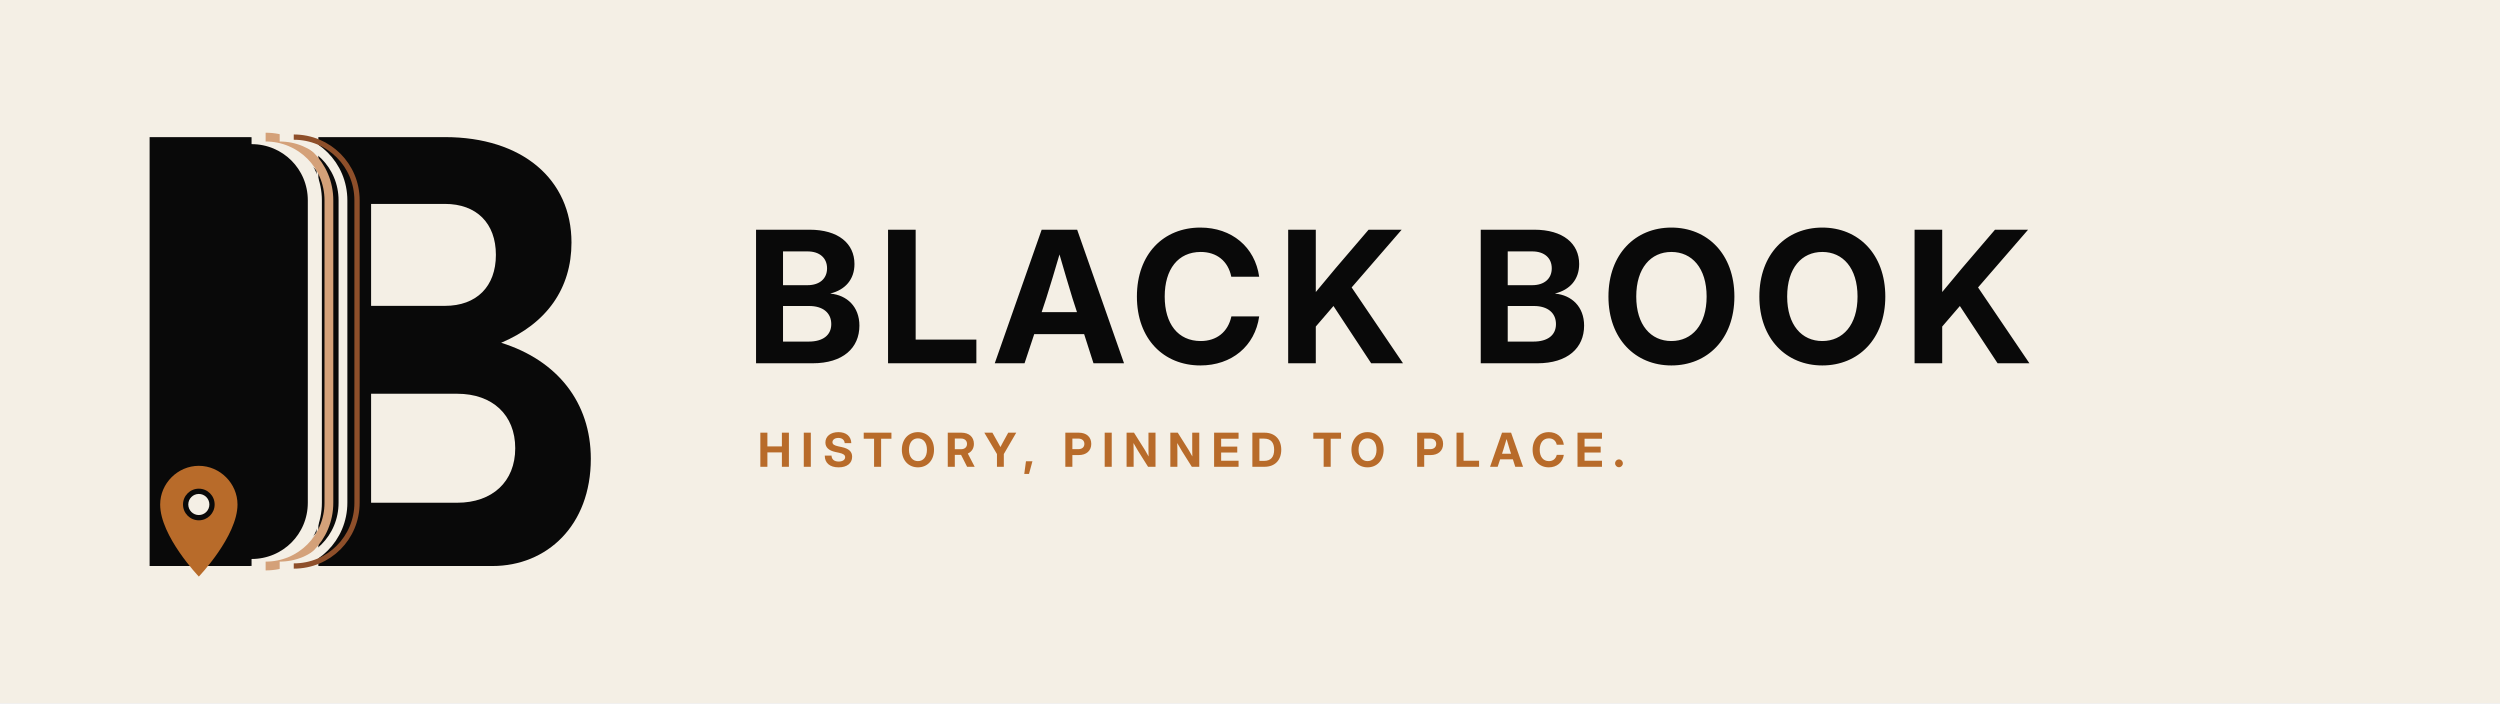
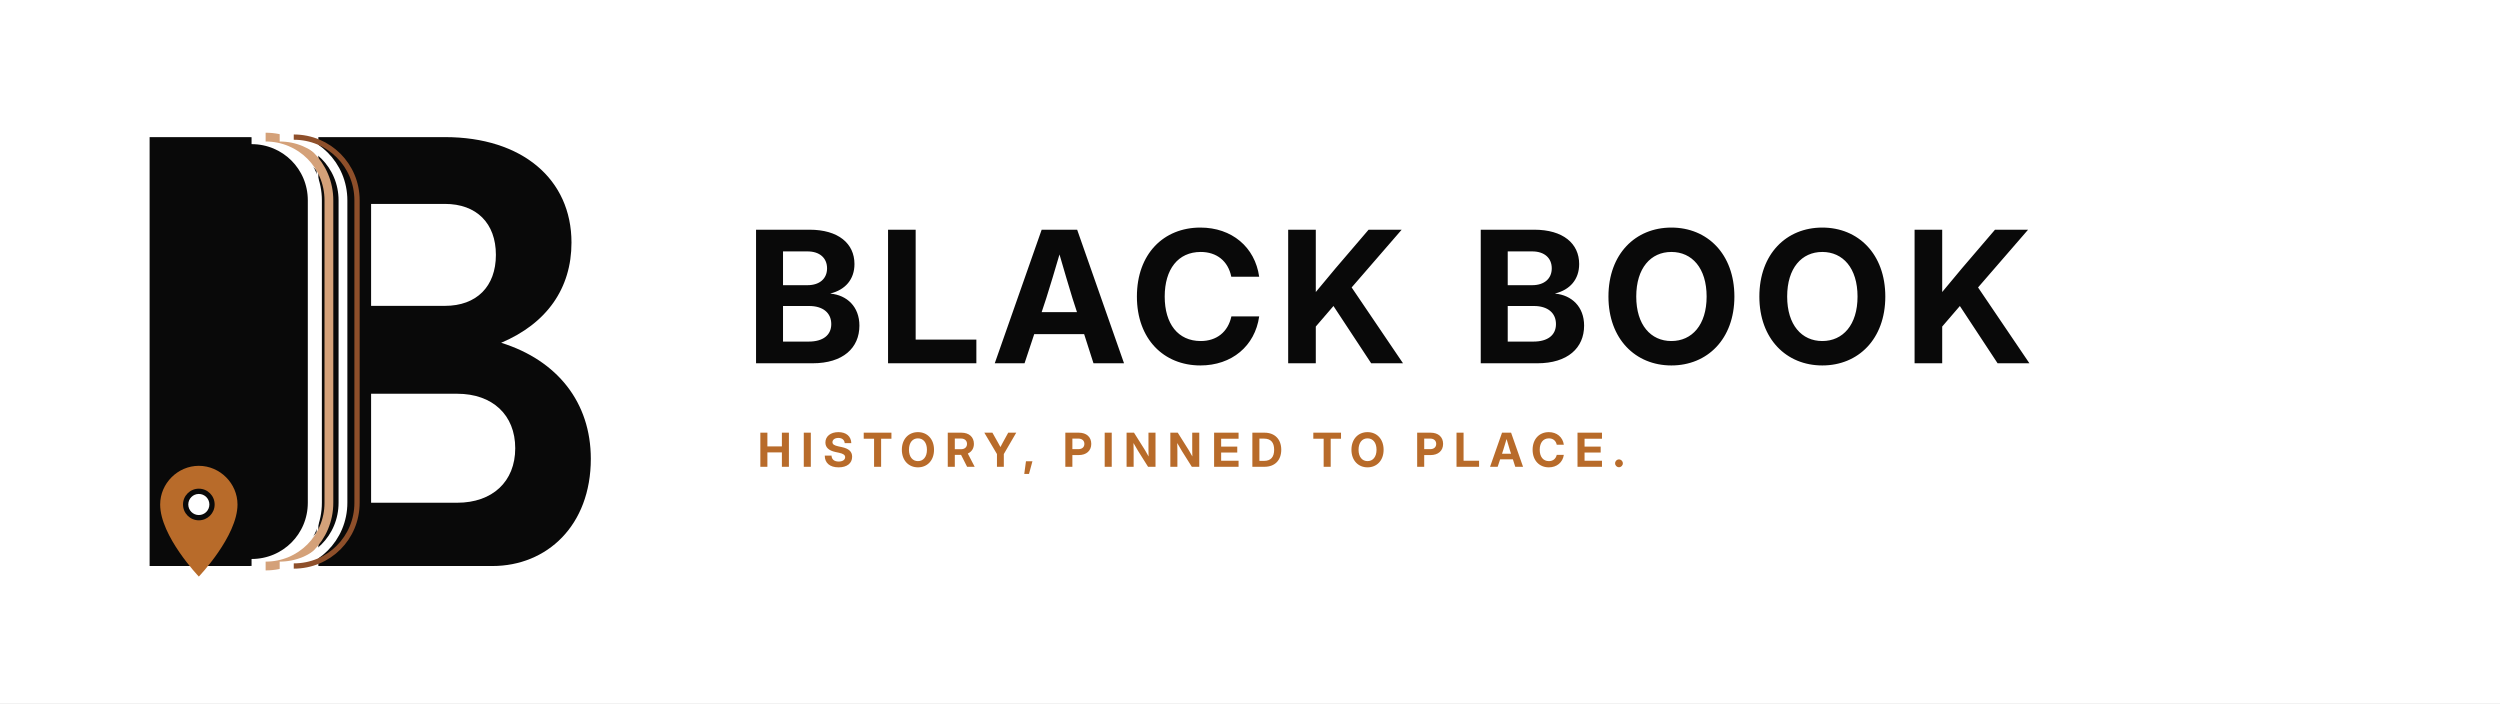
<svg xmlns="http://www.w3.org/2000/svg" width="1280" height="360" viewBox="0 0 1280 360">
-   <rect width="1280" height="360" fill="#F4EFE5" />
+   <rect width="1280" height="360" fill="#FFFFFF" />
  <g transform="translate(28 18) scale(.9)">
    <path fill="#090909" d="M54 58H110c16 0 27 6 39 19v206c-12 13-23 19-39 19H54Z" />
    <path fill="#090909" fill-rule="evenodd" d="M150 58H222c44 0 72 24 72 60 0 26-14 46-40 57 32 10 51 34 51 66 0 38-25 61-56 61H150V58ZM180 96V154H222c18 0 29-11 29-29s-11-29-29-29H180ZM180 204V266H229c20 0 33-12 33-31s-13-31-33-31H180Z" />
-     <path d="M112 58C132 58 148 74 148 94V266c0 20-16 36-36 36" stroke="#F4EFE5" stroke-width="8" fill="none" stroke-linecap="butt" />
+     <path d="M112 58C132 58 148 74 148 94V266c0 20-16 36-36 36" stroke="#FFFFFF" stroke-width="8" fill="none" stroke-linecap="butt" />
    <path d="M120 58C140 58 156 74 156 94V266c0 20-16 36-36 36" stroke="#D4A179" stroke-width="5" fill="none" stroke-linecap="butt" />
-     <path d="M128 58C148 58 164 74 164 94V266c0 20-16 36-36 36" stroke="#F4EFE5" stroke-width="5" fill="none" stroke-linecap="butt" />
+     <path d="M128 58C148 58 164 74 164 94V266c0 20-16 36-36 36" stroke="#FFFFFF" stroke-width="5" fill="none" stroke-linecap="butt" />
    <path d="M136 58C156 58 172 74 172 94V266c0 20-16 36-36 36" stroke="#8E4F2A" stroke-width="3" fill="none" stroke-linecap="butt" />
    <path fill="#B86B2A" fill-rule="evenodd" d="M82 245c-12 0-22 10-22 22 0 18 22 41 22 41s22-23 22-41c0-12-10-22-22-22Zm0 13a9 9 0 1 1 0 18 9 9 0 0 1 0-18Z" />
-     <circle cx="82" cy="267" r="6" fill="#F4EFE5" />
+     <circle cx="82" cy="267" r="6" fill="#FFFFFF" />
  </g>
  <text x="382" y="186" fill="#090909" font-family="Inter Display, Inter, Arial, sans-serif" font-size="94" font-weight="700" letter-spacing="7">BLACK BOOK</text>
  <text x="388" y="239" fill="#B86B2A" font-family="Inter Display, Inter, Arial, sans-serif" font-size="24" font-weight="700" letter-spacing="5">HISTORY, PINNED TO PLACE.</text>
</svg>
